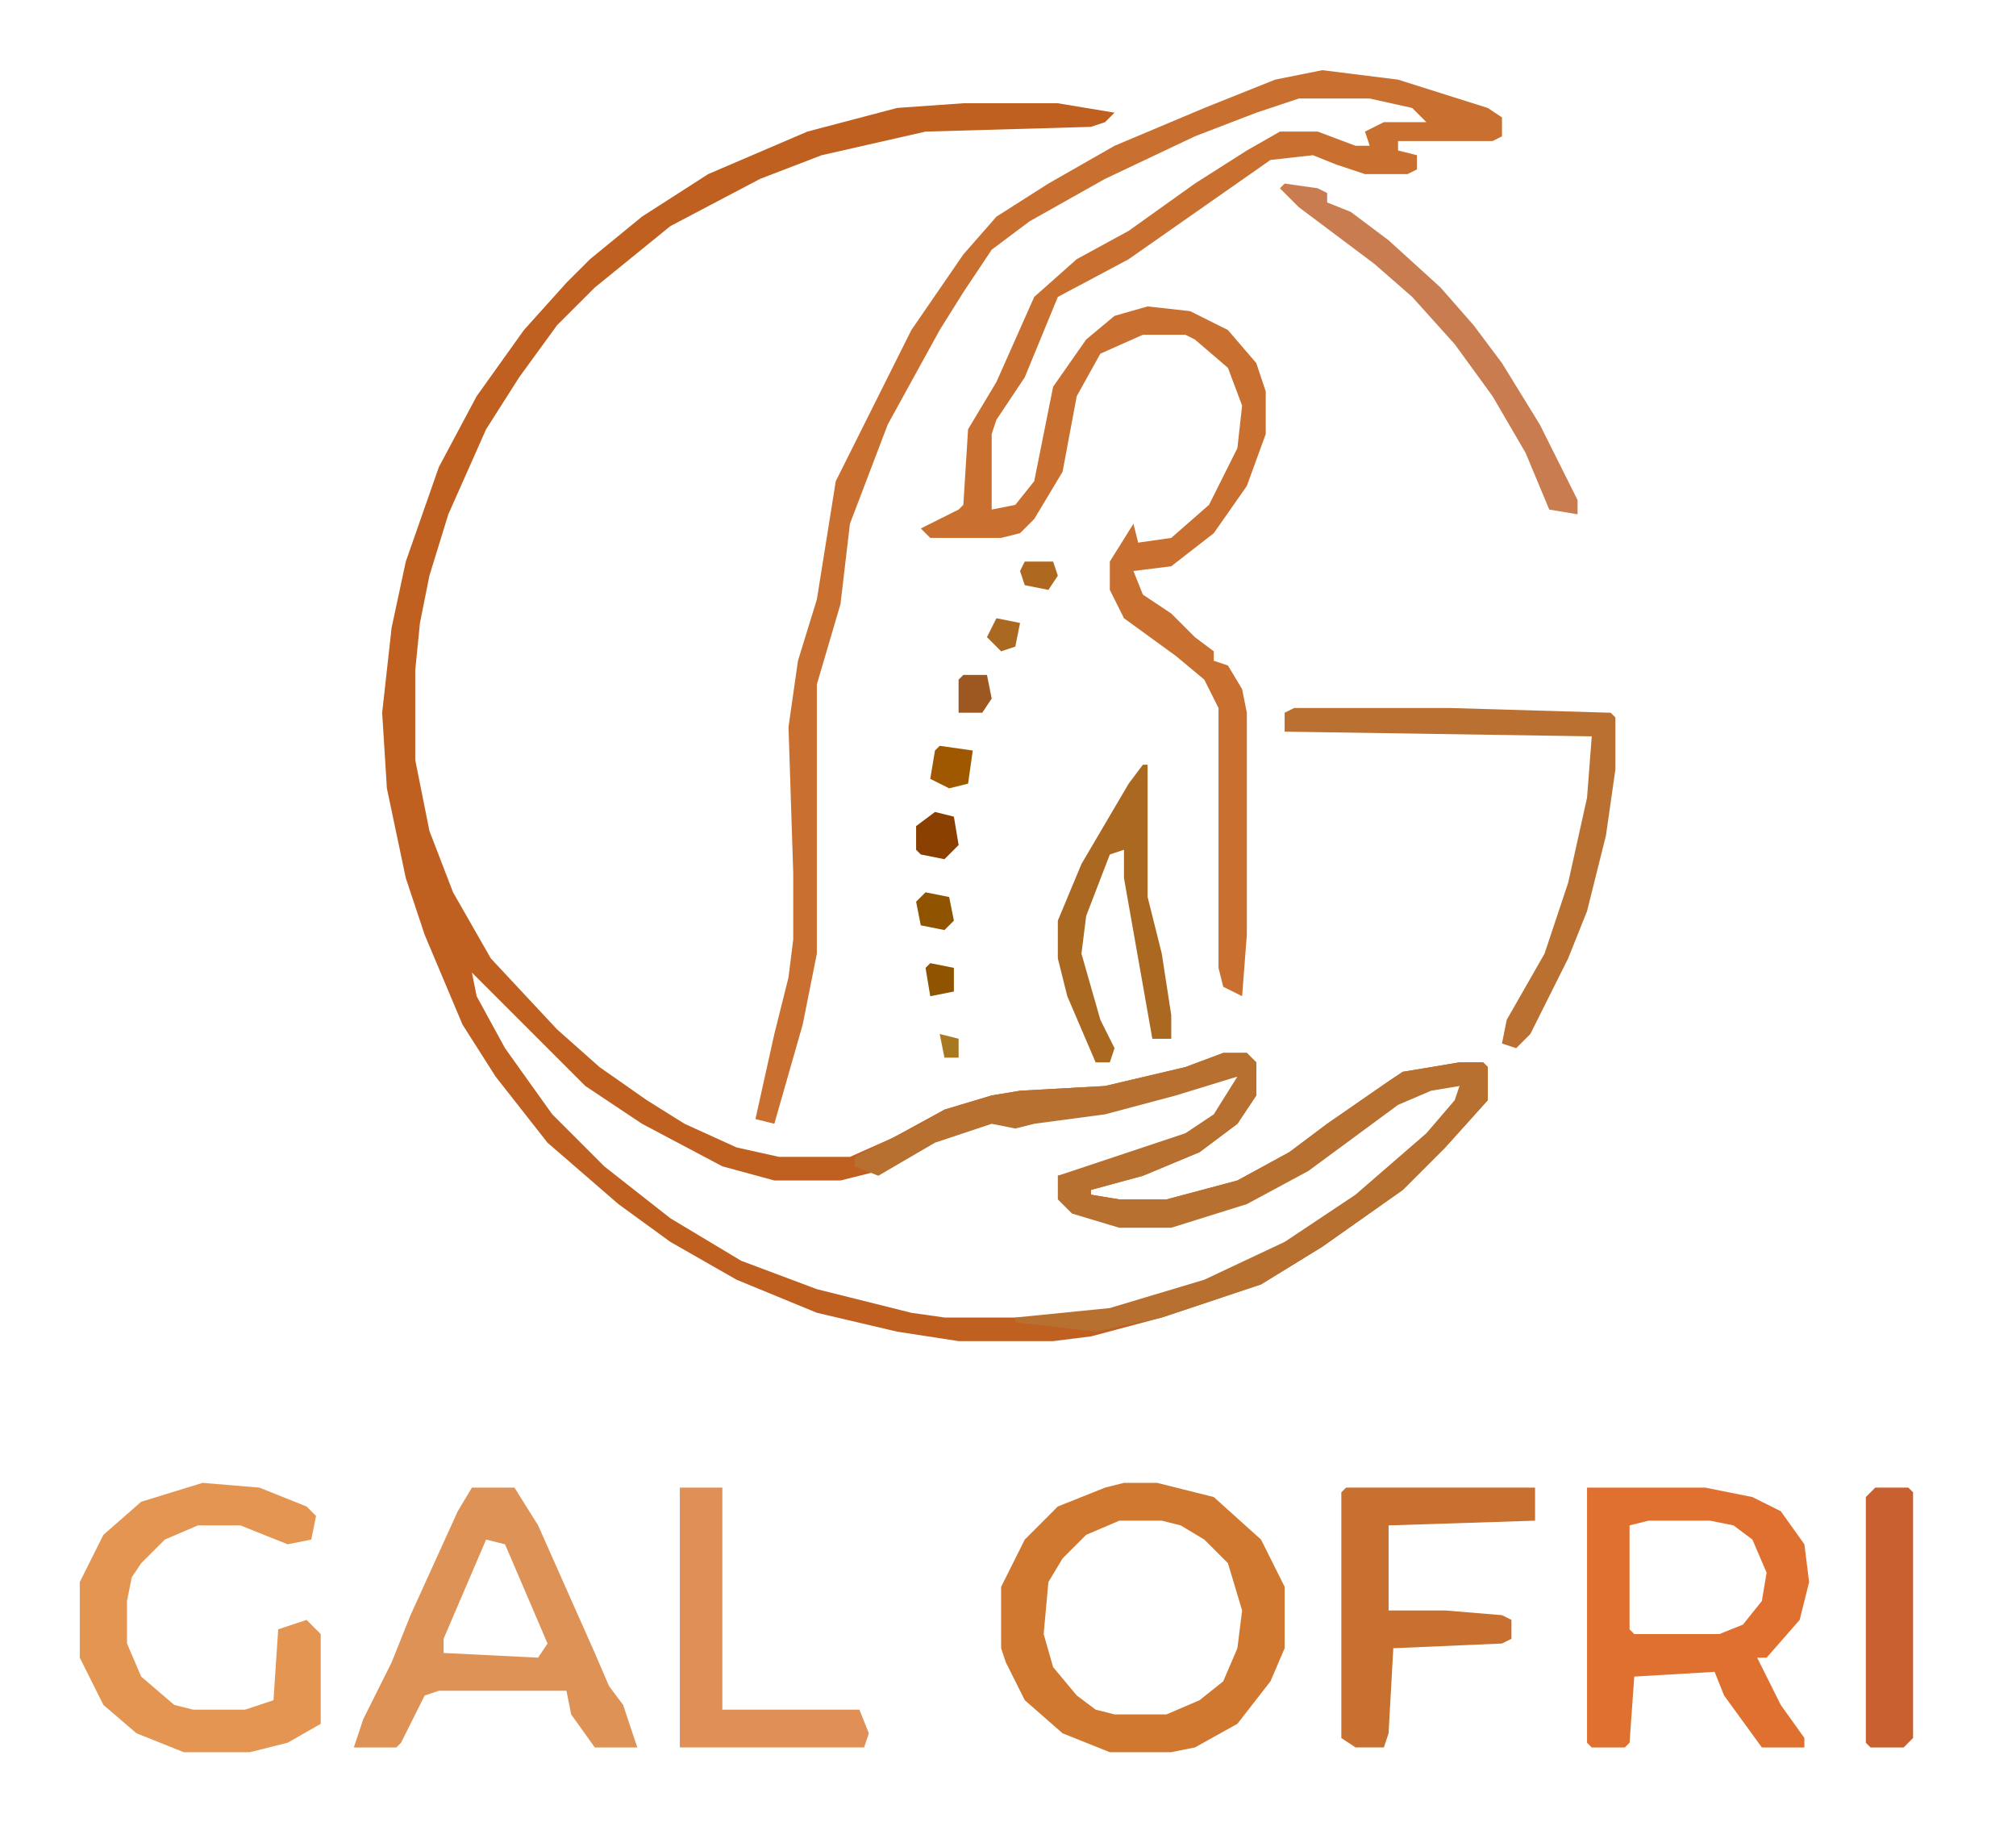
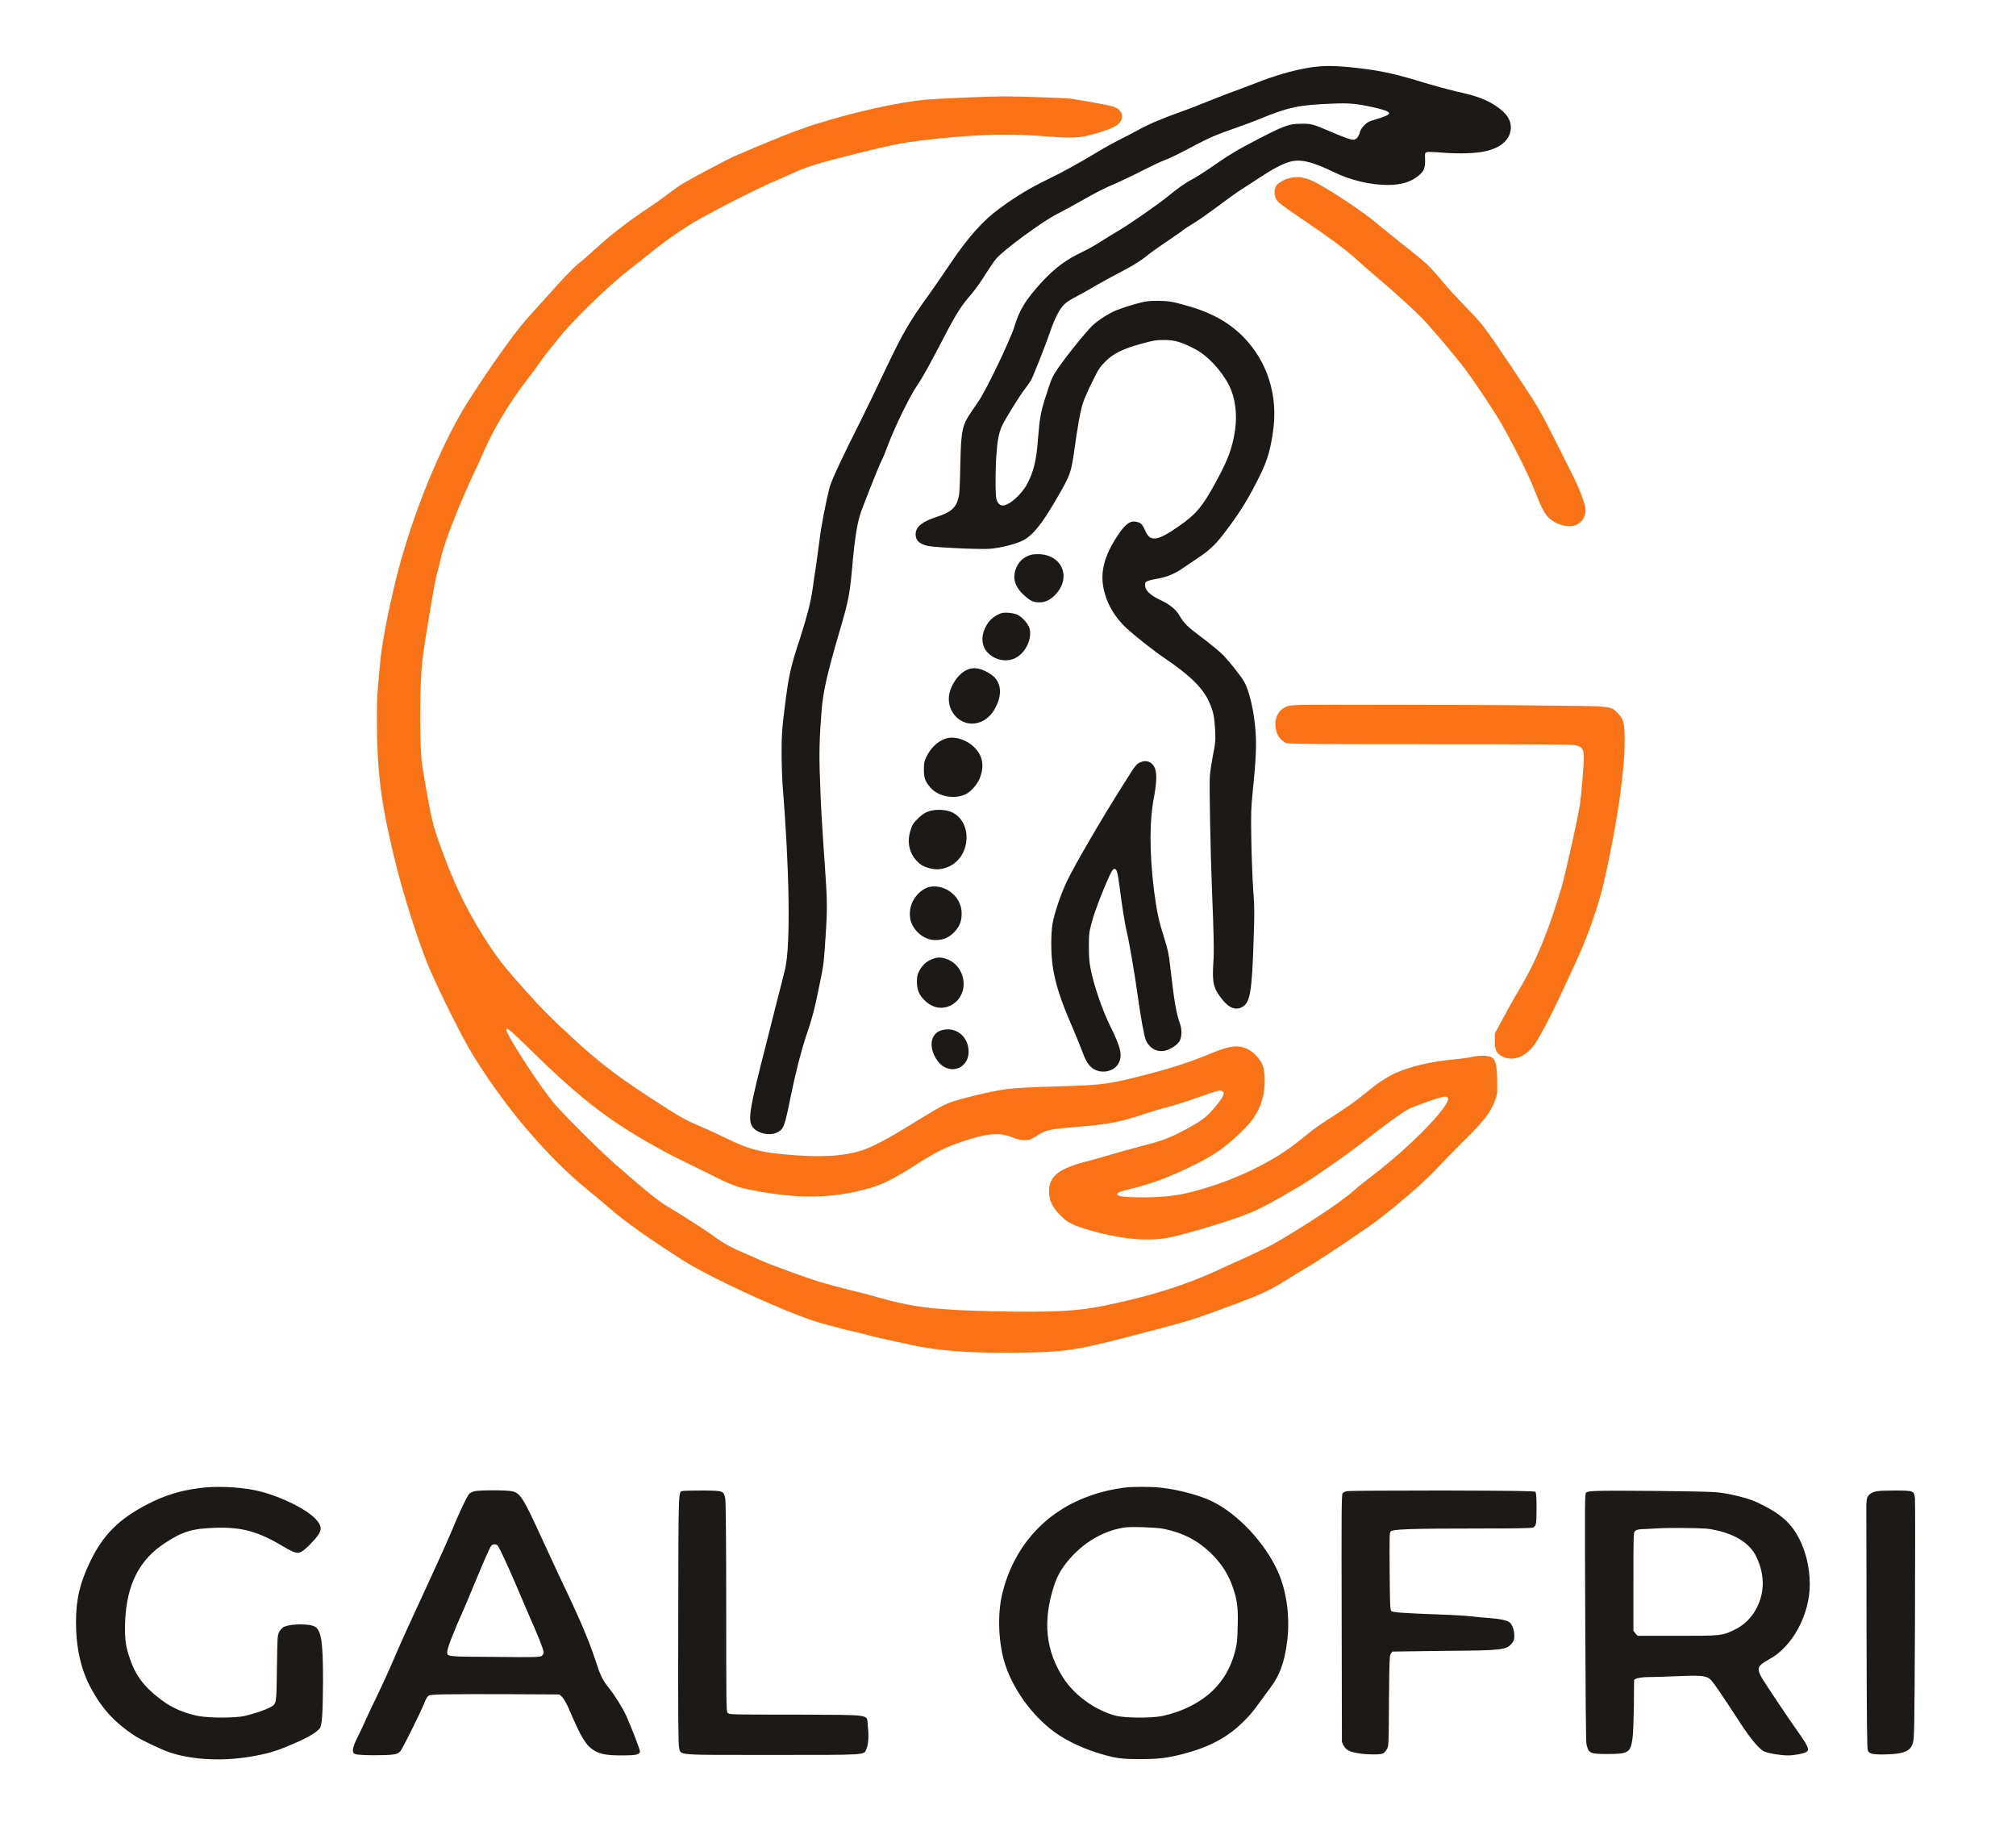
<svg xmlns="http://www.w3.org/2000/svg" viewBox="614 143 870 786">
-   <path fill="#c06020" d="M1029.73 187.55h40.78l24.47 4.07-4.08 4.08-6.12 2.04-71.37 2.04-44.86 10.2-26.5 10.18-38.75 20.4-32.62 26.5-16.31 16.3-16.32 22.43-14.27 22.42-16.31 36.7-8.16 26.5-4.08 20.38-2.03 20.39v38.73l6.11 30.58 10.2 26.5 16.31 28.54 28.55 30.58 18.35 16.3 20.39 14.27 16.31 10.2 22.43 10.19 18.35 4.08h30.59l18.35-8.16 22.43-12.23 20.4-6.12 12.23-2.03 36.7-2.04 34.66-8.16 16.32-6.1h10.19l4.08 4.07v14.26l-8.16 12.24-16.31 12.23-24.47 10.2-22.43 6.1v2.05l12.24 2.04h20.39l30.58-8.16 22.43-12.23 16.31-12.23 26.51-18.35 6.12-4.08 24.47-4.08h10.2l2.03 2.04v14.27l-18.35 20.39-18.35 18.35-34.66 24.46-26.51 16.3-42.82 14.28-30.59 8.15-16.31 2.04h-40.78l-26.51-4.08-34.66-8.15-34.67-14.27-28.55-16.31-22.42-16.3-30.6-26.5-22.42-28.55-14.27-22.42-16.32-38.73-8.15-24.47-8.16-38.73-2.04-32.62 4.08-36.7 6.12-28.53 14.27-40.77 16.31-30.58 20.4-28.54 18.34-20.4 10.2-10.19 22.42-18.35 28.55-18.34 42.82-18.35 38.74-10.2Zm-212.07 375.1 2.04 10.19 12.24 22.42 20.39 28.54 22.43 22.43 28.54 22.42L933.9 687l32.62 12.23 40.78 10.2 14.27 2.03h59.13l34.67-8.16 26.5-10.19 32.63-16.3 24.47-16.31 30.58-26.5 14.28-16.32 2.04-6.11-10.2-2.04-18.35 8.15-38.74 28.55-26.51 14.27-32.62 10.19h-22.43l-20.4-6.12-4.07-4.07-2.04-10.2 24.47-6.11 30.58-10.2 12.24-8.15 8.15-10.2 2.04-8.15-14.27 2.04-14.27 4.08-28.55 8.15-30.59 4.08-8.15 2.04-10.2-2.04-24.47 8.15-24.47 14.27-16.3 4.08h-28.56l-22.43-6.11-34.66-18.35-24.47-16.31-40.78-40.77Zm0 0" />
-   <path fill="#c97030" d="m1184.7 173.28 32.62 4.08 38.74 12.23 6.12 4.07v8.16l-4.08 2.04h-40.78v4.07l8.16 2.04v6.12l-4.08 2.03h-18.35l-12.24-4.07-10.2-4.08-18.34 2.04-61.18 42.81-30.58 16.3-14.28 34.67-12.23 18.34-2.04 6.12v32.61l10.2-2.04 8.15-10.19 8.16-40.77 14.27-20.38 12.24-10.2 14.27-4.07 18.35 2.04 16.31 8.15 12.24 14.27 4.08 12.23v18.35l-8.16 22.42-14.27 20.39-18.35 14.27-16.32 2.04 4.08 10.19 12.24 8.15 10.2 10.2 8.15 6.11v4.08l6.11 2.04 6.12 10.19 2.04 10.2v95.8l-2.04 26.5-8.15-4.07-2.04-8.15V448.48l-6.12-12.23-12.24-10.2-22.43-16.3-6.11-12.23v-12.23l10.2-16.31 2.03 8.15 14.28-2.04 16.3-14.27 12.24-24.46 2.04-18.34-6.12-16.31-14.27-12.23-4.08-2.04h-18.35l-18.35 8.15-10.2 18.35-6.11 32.61-12.24 20.4-6.11 6.1-8.16 2.04h-30.59l-4.08-4.07 16.32-8.16 2.04-2.04 2.04-32.61 12.23-20.39 16.31-36.7 18.35-16.3 22.43-12.23 28.55-20.39 22.43-14.27 14.27-8.15h16.32l16.3 6.11h6.13l-2.04-6.11 8.15-4.08h18.35l-6.11-6.11-18.35-4.08h-30.59l-18.35 6.12-26.5 10.19-38.75 18.34-32.63 18.35-16.3 12.23-12.24 18.35-10.2 16.3-22.43 40.78-16.31 42.81-4.08 34.66-10.2 34.65v116.2l-6.11 30.58-12.24 42.8-8.15-2.03 8.15-36.7 6.12-24.46 2.04-16.3v-28.55l-2.04-63.2 4.08-28.53 8.16-26.5 8.15-50.97 32.63-65.23 22.43-32.62 14.27-16.3 22.43-14.28 28.55-16.3 38.74-16.31 30.58-12.23Zm0 0" />
-   <path fill="#b87030" d="M1141.88 597.3h10.19l4.08 4.08v14.26l-8.16 12.24-16.31 12.23-24.47 10.2-22.43 6.1v2.05l12.24 2.04h20.39l30.58-8.16 22.43-12.23 16.31-12.23 26.51-18.35 6.12-4.08 24.47-4.08h10.2l2.03 2.04v14.27l-18.35 20.39-18.35 18.35-34.66 24.46-26.51 16.3-42.82 14.28-28.55 6.11-34.66-4.07v-2.04l40.78-4.08 40.78-12.23 34.66-16.31 30.59-20.38 30.58-26.5 12.24-14.28 2.04-6.11-12.24 2.04-14.27 6.11-38.74 28.54-26.51 14.27-32.62 10.2h-22.43l-20.4-6.12-6.11-6.11v-10.2l18.35-6.11 36.7-12.24 12.24-8.15 10.2-16.3-26.52 8.14-30.58 8.16-30.59 4.08-8.15 2.04-10.2-2.04-24.47 8.15-24.47 14.27-10.2-4.07v-4.08l28.55-14.27 10.2-6.12 20.4-6.12 12.23-2.03 36.7-2.04 34.66-8.16Zm0 0" />
-   <path fill="#d07830" d="M1099.05 782.8h14.28l24.47 6.13 20.39 18.34 10.2 20.39v26.5l-6.12 14.27-14.28 18.34-18.35 10.2-10.2 2.04h-26.5l-20.4-8.16-16.3-14.27-8.16-16.3-2.04-6.12v-26.5l10.2-20.39L1070.5 793l20.39-8.15Zm-2.03 16.32-14.28 6.11-10.2 10.2-6.11 10.19-2.04 22.42 4.08 14.27 10.2 12.23 8.15 6.12 8.16 2.04h22.43l14.27-6.12 10.2-8.15 6.11-14.27 2.04-16.3-6.12-20.4-10.2-10.19-10.19-6.11-8.15-2.04Zm0 0" />
-   <path fill="#e07030" d="M1298.88 784.85h50.98l20.39 4.08 12.23 6.1 10.2 14.28 2.04 16.3-4.08 16.32-14.27 16.3h-4.08l10.2 20.4 10.19 14.26v4.08h-18.35l-16.31-22.43-4.08-10.19-34.67 2.04-2.04 28.54-2.03 2.04h-14.28l-2.04-2.04Zm26.51 14.27-8.16 2.04V846l2.04 2.04h36.7l10.2-4.08 8.16-10.19 2.04-12.23-6.12-14.27-8.16-6.11-10.2-2.04Zm0 0" />
-   <path fill="#de9256" d="M817.66 784.85h18.36l10.2 16.3 16.3 36.7 8.16 18.35 6.12 14.26 6.11 8.16 6.12 18.35h-18.35l-10.2-14.27-2.03-10.2h-55.06l-6.12 2.04-10.2 20.39-2.03 2.04h-18.35l4.08-12.23L783 860.27l8.16-20.38 20.39-44.85Zm6.12 22.42-18.35 42.81v6.12l40.78 2.03 4.08-6.1-18.35-42.82Zm0 0" />
-   <path fill="#e59552" d="m701.44 782.8 24.47 2.05L746.3 793l4.08 4.08-2.04 10.19-10.2 2.04-20.39-8.15H699.4l-14.27 6.11-10.2 10.2-4.08 6.1-2.04 10.2v18.35l6.12 14.27 14.27 12.23 8.16 2.04h22.43l12.23-4.08 2.04-30.58 12.24-4.07 6.11 6.11v38.73l-14.27 8.16-16.31 4.08h-28.55l-20.39-8.16-14.27-12.23-10.2-20.39v-32.61l10.2-20.39 16.31-14.27Zm0 0" />
-   <path fill="#c87030" d="M1194.9 784.85h81.55v14.27l-63.2 2.04v36.7h24.46l24.47 2.03 4.08 2.04v8.15l-4.08 2.04-46.9 2.04-2.04 36.7-2.04 6.1h-12.23l-6.12-4.07v-106Zm0 0" />
-   <path fill="#e09057" d="M907.38 784.85h18.35v95.81h59.14l4.08 10.2-2.04 6.1h-79.53Zm0 0" />
-   <path fill="#ba7030" d="M1172.46 448.48h67.29l69.33 2.04 2.04 2.04v22.42l-4.08 28.54-8.16 32.62-8.15 20.39-16.32 32.61-6.11 6.12-6.12-2.04 2.04-10.2 16.31-28.53 10.2-30.58 8.15-36.7 2.04-26.5-132.54-2.03v-8.16Zm0 0" />
-   <path fill="#c86030" d="M1423.27 784.85h14.27l2.04 2.04v106l-4.08 4.08h-14.27l-2.04-2.04v-106Zm0 0" />
-   <path fill="#c97c4f" d="m1168.38 222.2 14.28 2.04 4.07 2.04v4.08l10.2 4.07 16.31 12.24 22.43 20.38 14.28 16.3 12.23 16.32 16.31 26.5 16.31 32.62v6.11l-12.23-2.04-10.2-24.46-14.27-24.46-16.31-22.42-18.35-20.4-16.32-14.26-32.62-24.47-8.16-8.15Zm0 0" />
-   <path fill="#aa6820" d="M1107.21 472.95h2.04v57.08l6.12 24.46 4.08 26.5v10.2h-8.16l-12.24-69.32v-12.23l-6.11 2.04-10.2 26.5-2.04 16.3 8.16 28.55 6.12 12.23-2.04 6.12h-6.12l-12.23-28.54-4.08-16.31v-16.31l10.2-24.46 20.38-34.66Zm0 0" />
-   <path fill="#8a4000" d="m1017.5 493.33 8.15 2.04 2.04 12.23-6.12 6.12-10.2-2.04-2.03-2.04v-10.2Zm0 0" />
-   <path fill="#a05800" d="m1019.53 464.8 14.27 2.03-2.03 14.27-8.16 2.04-8.16-4.08 2.04-12.23Zm0 0" />
-   <path fill="#905400" d="m1013.41 527.99 10.2 2.04 2.04 10.19-4.08 4.08-10.2-2.04-2.03-10.2Zm0 0" />
-   <path fill="#9c5820" d="M1029.73 434.21h10.2l2.03 10.2-4.08 6.11h-10.2v-14.27Zm0 0" />
-   <path fill="#905400" d="m1015.45 558.57 10.2 2.04v10.19l-10.2 2.04-2.04-12.23Zm0 0" />
-   <path fill="#ae6820" d="M1056.23 385.29h12.24l2.04 6.11-4.08 6.12-10.2-2.04-2.03-6.11Zm0 0" />
-   <path fill="#ab6820" d="m1044 409.75 10.2 2.04-2.04 10.2-6.12 2.03-6.12-6.11Zm0 0" />
-   <path fill="#a87820" d="m1019.53 589.14 8.16 2.04v8.16h-6.12Zm0 0" />
+   <path fill="#f97316" fill-rule="evenodd" d="M1030.1 185.1c-6.9 .3-14.5 .7-16.8 .9c-12.6 1.3-30.1 5.2-47.5 10.6c-8.1 2.6-18.4 6.7-34.9 13.8c-3.2 1.4-17.8 9.2-22.4 11.9c-1.2 .7-4.3 2.9-6.9 4.9c-2.6 2-6.5 4.7-8.5 6c-7.5 4.9-15.9 11.4-22.5 17.5c-2.1 1.9-5.1 4.6-6.8 5.9c-2.7 2.2-7.3 7-15.6 16.4c-2 2.1-5.2 5.7-7.2 8c-5.4 6.1-15.5 20.4-24.8 34.9c-10.1 15.8-21.2 41.7-28.3 65.9c-2.7 9-5.9 22.8-7.7 32.6c-1.6 9.1-1.9 11.1-2.9 22.7c-.7 8.1-.7 11-.6 21.9c.4 20.3 2.2 33.1 8.4 57.9c3.3 13.1 9.2 31.5 13.4 42c3.6 8.8 12.4 26.6 17.6 35.9c6 10.5 16.5 25.3 24.8 34.9c10.2 11.9 17.8 19.4 27.8 27.6c2.3 1.8 6.1 5.1 8.6 7.2c7 6 17.2 13.2 31.3 22.2c11.5 7.3 40.6 20.8 56.2 26.1c3.4 1.1 9.8 2.8 14.1 3.9c4.4 1 9.1 2.1 10.5 2.6c3.6 .9 18.7 4.3 23.1 5c11 1.9 24.2 2.6 42.6 2.3c20.2-.3 24-1 57.2-9.8c15.9-4.2 17.1-4.6 35.2-11.3c10.8-4.1 15-6 21.9-10.4c2.7-1.7 7-4.3 9.5-5.8c5.5-3.2 23.8-15.5 29.4-19.7c10.8-8.3 20.8-17 26.8-23.5c2.6-2.9 8-8.3 11.8-12.1c7.6-7.5 10.3-11.1 12.2-16c1-2.6 1.1-3.2 1-7.9c0-6.2-.5-9.2-1.8-10.5c-1.2-1.2-4.9-1.4-9-.6c-1.7 .4-5.6 .9-8.8 1.2c-8.9 .8-18.5 3.1-24.3 5.8c-4.1 1.9-8.2 4.7-13.4 9c-4.1 3.4-7.3 5.6-15.7 11c-2.5 1.6-5.8 3.9-7.3 5.1c-1.6 1.3-4.2 3.4-5.9 4.7c-8.9 7.1-21.6 13.7-34.7 18.2c-13.6 4.5-19.8 5.6-32.2 5.6c-7.6 0-10.9-.4-10.9-1.3c0-.8 1-1.1 6.1-2.4c8.9-2.2 16.8-5.2 25.6-9.5c9-4.4 13.2-7.1 18.6-12c7.6-6.7 10.6-10.9 12.4-17.4c1.3-4.3 1.3-11.4 0-14.6c-1.1-2.6-3.9-5.6-6.5-6.8c-4-1.9-7.7-1.4-15.5 1.8c-7.4 3.2-16.5 6.2-26.4 8.8c-16.9 4.4-20 4.9-35.8 5.4c-18.6 .6-20.4 .7-26 1.3c-6.1 .7-21.2 4.3-25.7 6.2c-2.8 1.2-5.2 2.6-18.1 10.5c-7.6 4.7-14.7 8.4-18.7 9.7c-8.2 2.7-18.8 3.2-34.3 1.7c-10.1-.9-15.8-2.6-24.4-6.9c-2.4-1.2-6.8-3.2-9.8-4.5c-7.5-3.2-9.1-4.1-15.9-8.4c-20.5-13.1-28.3-18.9-41.6-31.3c-9.6-8.9-11.7-11-18.7-18.8c-10-11.1-12.9-14.8-18.9-24.3c-7.9-12.6-13.1-23.6-19.2-40.8c-2.4-6.8-3.4-11.1-5.3-22.1c-.6-3.7-1.4-8.1-1.7-9.9c-1.3-7.1-1.3-35.6 0-46.3c1-8.4 5.1-32.5 6-36.2c.6-2 1.5-5.7 2.1-8.3c1.4-6.1 6.6-19.6 12.6-32.8c2.6-5.5 5.3-11.4 6-13.1c4.1-9.4 11.3-21.3 18.1-30c1.8-2.3 4.1-5.4 5.2-7c1-1.5 2.8-4 4-5.4c1.2-1.4 3.1-3.9 4.4-5.5c6-7.8 21.7-23 31.4-30.5c2.8-2.2 6.9-5.4 9.1-7.2c5.8-4.8 15.2-11.2 21-14.4c8.8-4.9 23.9-12.5 29.7-15.1c3.1-1.3 7.4-3.2 9.6-4.2c5.7-2.8 12.2-4.8 27.2-8.5c17.5-4.4 22.8-5.4 37.1-6.8c19.3-1.9 30.8-2.1 48-.7c10.7 .8 14 .4 23.1-2.7c4.3-1.5 6-2.6 6.9-4.4c1.2-2.3-.2-4.9-3.3-5.9c-1.8-.6-14.5-2.9-18.2-3.4c-3.3-.4-24.7-1.1-30.4-1c-1.8 0-8.9 .2-15.8 .5M1170.7 219.8c-2.4 .5-5.2 2.2-6 3.4c-.9 1.6-.9 4.2 .1 5.8c.7 1.3 2.3 2.5 10.5 8.1c11.2 7.5 20.1 14.1 23.6 17.4c2 1.8 6.2 5.5 9.4 8.2c6.9 5.8 15.6 13.7 19.3 17.5c4.1 4.2 14.4 16.4 18.8 22.2c4.5 6.1 12.9 18.7 15.7 23.7c5.5 9.7 11.3 21.3 13.8 27.6c3.3 8.3 4.2 10.1 6 12.2c2.6 3 7.9 4.8 11.3 3.9c3-.8 5-3.4 5-6.6c.1-2.5-2.6-9.5-6.3-16.7c-1.9-3.8-5.7-11.3-8.4-16.7c-5.6-11-5.6-11-17.5-28.9c-11.5-17.1-12.1-17.9-19.6-25.6c-3.5-3.7-7.6-8-9-9.8c-5.1-6.1-7.5-8.6-10-10.6c-1.3-1.1-5.4-4.4-9-7.2c-3.6-2.9-8.2-6.6-10.2-8.3c-6.1-5.1-18.7-13.5-26.1-17.5c-4.2-2.3-7.9-3-11.4-2.1M1169.6 447.7c-4.3 1.5-6.2 6-4.7 11.1c.6 2.1 2.3 4 4.2 4.8c.9 .4 12.5 .5 61.8 .5c43.5 0 61.4 .1 62.8 .4c3 .6 3.8 1.7 3.8 5.1c0 3.6-1 15.6-1.7 20.7c-.7 4.7-5.9 28.5-7.9 35.5c-.7 2.5-2.5 8.1-3.9 12.3c-4.8 13.8-8.6 22.1-14.7 32.4c-1.9 3.1-4.9 8.6-6.8 12.1l-3.4 6.3l0 3.2c0 4 .7 5.4 3.2 6.7c4.8 2.4 10.5 .1 14.3-5.7c2.3-3.5 7-12.4 11-21.1c2.2-4.7 5.1-10.9 6.4-13.8c4.6-9.9 8.1-19.6 11-30c2.8-10.4 7.2-33.4 8.6-45.6c1.3-11.2 1.5-14.1 1.5-20.2c0-7.4-.4-9.1-3-11.7c-3.1-3.2-1.9-3-33.2-3.3c-15-.2-45.3-.3-67.3-.3c-38.2-.1-40 0-42 .6M832.5 587.3c0 2.2 14.9 25.2 21 32.2c4.4 5.1 19.6 20.2 26 25.8c14.1 12.3 18.9 16.2 23.5 18.8c4.4 2.6 16 10 19.5 12.6c3.8 2.8 7.5 4.8 12.5 6.9c2 .8 5.3 2.3 7.3 3.2c5.7 2.5 21.8 8.3 27.2 9.8c2.7 .8 8.1 2.2 12.1 3.2c3.9 .9 9.2 2.3 11.8 3.1c15.6 4.3 24.1 5.3 50.5 5.9c24.6 .5 35.5-.1 46.9-2.5c19.4-4 33.8-8.5 48-14.9c2.4-1.2 8-3.7 12.5-5.7c4.4-2 9.7-4.6 11.8-5.7c13.2-7.5 29.6-18.3 35.5-23.6c1.3-1.2 4.4-3.7 6.8-5.5c12.2-9.2 25.7-21.9 31.3-29.5c3.2-4.4 3-5.9-.7-5c-2.4 .6-12 4-14.1 5.1c-2.5 1.3-10.1 6.7-19.1 13.8c-4.1 3.2-10.3 7.7-13.8 10.1c-3.4 2.4-7.7 5.3-9.5 6.5c-1.9 1.3-7.6 4.7-12.7 7.6c-8 4.5-10.4 5.7-16.4 8c-7.8 2.9-24 7.8-31.1 9.3c-9 1.9-20.2 1.1-33.2-2.5c-8.8-2.4-11.2-3.6-14.4-6.8c-3.5-3.5-5-6.6-5-10.5c0-6.7 4.4-10 17.7-13.3c2.1-.5 6-1.6 8.8-2.5c2.7-.8 8.8-2.5 13.4-3.7c9.4-2.4 12.6-3.7 19.7-7.5c6.3-3.5 8-4.7 11.5-8.7c3.6-4.2 4.8-6.3 4.1-7.2c-.3-.3-1-.6-1.6-.6c-.6 0-4.8 1.4-9.4 3c-4.6 1.7-10.4 3.5-12.8 4.1c-2.5 .6-6.8 1.9-9.5 2.8c-10.6 3.6-16 4.7-29.8 5.8c-12.9 1.1-13.2 1.2-17.9 4.2c-2.2 1.3-2.7 1.5-4.8 1.5c-1.8 0-3.1-.3-5.3-1.2c-5.4-2.2-10.8-1.8-21.4 1.8c-6.8 2.2-11.4 4.5-18.8 9.2c-10.8 6.9-15.1 9.1-21.5 11c-15.4 4.4-30.5 4.7-50.1 .9c-6.1-1.1-9.8-2.5-16.9-6.1c-3.6-1.8-8.7-4.3-11.4-5.6c-6.3-3-12.5-6.3-20.3-10.9c-16-9.4-28.6-19.5-46.8-37.4c-9.6-9.4-11.1-10.6-11.1-9.3" />
+   <path fill="#1c1917" fill-rule="evenodd" d="M1178.3 172.3c-6.9 1.2-14.7 3.5-22.5 6.6c-3.7 1.4-9.4 3.6-12.8 4.8c-3.4 1.3-8.2 3.2-10.7 4.2c-2.5 1.1-6.9 2.7-9.7 3.7c-6.8 2.4-13.4 5.2-17.8 7.7c-2 1.1-5.6 3-7.9 4.1c-2.4 1.2-6.4 3.4-8.8 4.9c-8.3 5-15.9 9.2-22.4 12.3c-7 3.4-13.5 7.3-20 12.1c-7.5 5.4-13.8 12.5-21.7 24.2c-3.1 4.6-7.1 10.4-8.9 12.9c-9.1 12.6-11.5 16.9-19.7 34.1c-2.6 5.6-7.1 14.8-9.9 20.5c-7.9 15.6-12.6 25.7-13.5 28.9c-1.4 5.4-3.8 17.5-4.3 22.5c-.4 2.7-1 7.7-1.5 11c-.5 3.3-1.2 7.9-1.5 10.2c-.8 5.8-2.5 12.2-5.4 21.3c-4.2 12.6-5 16.3-6.8 31.1c-1 8-1.2 10.7-1.2 18c0 4.8 .2 11 .4 13.9c3 36.8 3.5 68.9 1.2 79.4c-.4 1.7-1.7 7.1-3 11.9c-1.2 4.9-3.7 14.5-5.4 21.4c-6.9 26.8-7.8 32-5.9 35c1.8 2.9 7.5 4.3 10.8 2.6c2.8-1.4 3.2-2.5 5.7-14.9c2.3-11.3 4.6-20.1 6.9-27.1c2.5-7.1 3.8-12.3 5.8-22.4c1.7-8.2 1.7-8.6 2.5-20.4c.7-10.2 .7-15.3 0-25.3c-1.7-24.6-2.1-31.1-2.4-41.6c-.5-11.5-.3-18.5 .7-30.8c.7-8.1 2.4-15.5 7.5-33c4.3-14.7 4.6-16.1 6-32.1c.8-8.2 1.7-14.2 2.9-18.4c.7-2.6 8.1-21.2 9.5-24c.6-1.1 1.9-4.4 3-7.3c2.8-7.4 9.1-20.3 12.3-25c2.7-4 5.1-8.4 12.3-22.2c4.7-9 6.9-12.4 11.1-17.2c1.7-2 4.5-5.9 6.1-8.6c1.7-2.7 3.8-5.8 4.8-6.9c3.5-3.9 19.7-15.8 25.8-18.9c2.1-1.1 6.4-3.4 9.4-5.1c8.9-5 10.8-6 16.3-8.3c2.8-1.3 8-3.7 11.4-5.5c3.4-1.7 7.5-3.7 9.1-4.3c3.6-1.4 5.4-2.3 14.5-7.1c5.8-3 8.9-4.3 14.7-6.3c4-1.4 9.5-3.4 12.1-4.5c13-5.3 16.9-6.1 31.9-6.7c6.6-.3 10.1 0 16.9 1.5c9.3 2.1 9.5 2.9 1.5 5.3c-2.8 .8-3.6 1.2-4.9 2.5c-1 1-1.8 2.2-2 3.2c-.5 1.9-1.6 3.1-2.8 3.1c-1.2 0-3.9-1-9.8-3.5c-7.6-3.3-8.5-3.5-12.8-3.4c-5 0-7.3 .8-18.8 6.8c-8.6 4.4-12.5 6.8-21.7 13.2c-1.9 1.3-5.1 3.3-7.2 4.4c-2.4 1.3-5.7 3.6-9.4 6.7c-5.2 4.2-17.5 12.7-22.7 15.7c-1.1 .6-4 2.4-6.5 4c-2.6 1.7-6.1 3.6-7.8 4.4c-7.2 3.4-12.1 7-17.9 13.3c-6.8 7.5-9.5 11.8-11.7 19.2c-1.7 5.5-12.1 27.3-15.4 32c-4.7 6.9-5.4 7.9-6.1 9.9c-1.2 3.2-1.6 7.3-1.8 18.5c-.1 5.7-.3 11.4-.6 12.5c-1 4.9-3.1 6.9-9.5 9c-5.9 1.9-8.7 4-9.1 6.7c-.4 3.1 1.2 4.9 5 5.8c2.8 .7 22.1 1.6 26.8 1.3c4.5-.3 11.7-2.1 14.6-3.7c4.2-2.2 8.1-7.1 14.3-17.8c6.1-10.5 6.3-11.2 7.7-20.9c1.4-10.2 2.6-17 3.7-20.4c.5-1.6 2.3-5.8 4-9.1c2.7-5.6 3.3-6.5 5.7-8.9c3.5-3.5 7.6-5.5 15.6-7.7c5.1-1.4 6.3-1.6 9.8-1.6c4.5 0 7.4 .8 13.3 3.9c5.3 2.7 11.5 9.3 14.7 15.7c2.6 5 3.6 12.3 2.6 19.2c-1.2 7.8-2.9 12.6-8.2 22.3c-5.8 10.7-8.5 14-16.3 19.4c-4.9 3.4-7.6 4.8-9.7 5.1c-2.3 .2-3.4-.6-4.6-3.4c-1.2-2.6-1.7-3.2-3.5-3.7c-2.9-.8-5.1 .8-8.8 6.5c-6.7 10.4-7.8 18.4-3.9 27.9c1.8 4.2 4.4 7.9 8.1 11.4c3.8 3.5 11.9 9.9 16.8 13.2c10.5 7.1 16.2 12.6 18.9 18.7c1.8 3.9 2.3 6.5 2.6 12.2c.2 4.8 .1 5.6-1 11c-.6 3.2-1.2 7.2-1.3 8.8c-.3 3.3 .3 33.6 .9 48.4c.8 19.5 1 27.6 .6 32.3c-.5 8.6 0 10.8 3.9 15.7c3 3.8 6.1 4.8 8.9 3c3.1-2.1 3.9-6.6 4.6-28.9c.4-11.6 .4-14.1-.2-21.7c-.3-4.8-.7-14.5-.8-21.6c-.2-11.2-.1-13.9 .6-20.4c1.4-13.7 1.7-20.5 1.2-26.5c-.6-8.3-2.7-17.2-4.8-20.9c-1.6-2.8-6.4-8.8-9.2-11.7c-1.5-1.5-5.6-4.9-9.1-7.5c-6.2-4.6-7.7-6.1-9.9-9.8c-1.4-2.4-4.3-4.7-8-6.4c-4.9-2.3-7-4.5-6.6-7.1c.1-1 1.2-1.4 6.2-2.3c3.6-.7 7.1-2.2 10.4-4.6c1.3-.9 4.2-2.8 6.4-4.3c5-3.3 8-6.3 12.2-12c6.3-8.4 9.6-13.9 14.5-23.8c3.1-6.4 4.4-10.9 5.5-18.9c2.2-15.4-2.5-30.1-13-40.7c-6.6-6.6-14.5-10.8-26.3-13.9c-4.8-1.3-5.8-1.4-10.2-1.5c-4.5 0-5.2 .1-10.1 1.4c-2.8 .8-6.4 2-7.9 2.6c-3.4 1.4-7.8 4.2-10.4 6.6c-3.4 3.3-13.7 16.2-16.3 20.6c-1.4 2.3-2 4-4 10.3c-2 6.1-2.6 9.7-3.2 17.4c-.7 9.8-1.8 14.3-4.6 19.9c-2.5 4.7-7.8 9.5-10.7 9.5c-1.2 0-2.3-1.1-2.7-2.8c-.5-2-.5-12.6 0-19.1c.4-6.1 1.1-9.6 2.4-12.4c1.2-2.7 7.8-13.4 10-16.1c.9-1.2 2.1-2.9 2.5-3.6c.9-1.5 6.3-15.1 8.4-21.3c2-5.7 4.1-9.8 6.1-11.6c.9-.9 3.2-2.3 5.2-3.3c1.9-1 5.7-3.1 8.5-4.8c2.8-1.6 7.9-4.4 11.4-6.2c4.2-2.2 7.3-4.1 9.5-5.8c1.7-1.4 5.2-4 7.8-5.7c2.5-1.7 6-4.1 7.7-5.3c1.6-1.3 4.4-3.1 6.1-4.1c1.7-1 6.2-4.2 10-7c3.8-2.9 8.4-6.2 10.2-7.3c1.9-1.2 5.4-3.5 8-5.2c5.3-3.5 9.6-5.8 12.8-6.7c4.5-1.3 9.6-.1 18.9 4.4c7.3 3.6 15.9 5.6 23.4 5.6c6 0 10.3-1.4 13.5-4.2c2.2-1.9 2.6-3.1 2.6-6.6c-.1-3.1-.1-3.1 .9-3.4c.5-.1 3.7 0 7.1 .3c6.8 .5 13.8 .3 17.8-.6c7.1-1.5 11.2-5.3 11.2-10.4c0-3.8-2.7-7.1-8.4-10.4c-3.6-2-7.5-3.4-15-5c-3.3-.8-10.1-2.6-15.2-4.2c-12-3.6-17.5-4.8-27.9-6c-10.3-1.1-14.6-1.1-21.2 0M1057.3 383c-2.3 1.1-3.6 2.5-4.7 4.9c-1.8 4.1-.8 8.1 3.1 11.7c2.8 2.6 4.1 3.3 6.9 3.3c2.6 0 4.8-1.1 7.1-3.6c6.8-7.5 2.4-17.2-7.8-17.2c-2.1 0-3.2 .2-4.6 .9M1045.7 407.7c-2 .8-3.8 2.1-4.9 3.5c-3.8 5-3.8 10.8 .2 14.1c3.1 2.7 7.7 3.4 11.2 1.6c4.4-2.2 7.3-8.3 6.1-12.7c-.6-2.1-3-4.8-5.1-5.9c-1.8-.9-5.9-1.3-7.5-.6M1030.9 432.2c-3.7 1.9-7 7-7.4 11.4c-.6 6.4 4.5 12 10.6 11.6c4.8-.4 8.5-3.7 10.6-9.4c1.7-4.6 .8-8.9-2.5-11.4c-4.1-3.1-8.2-3.9-11.3-2.2M1021.8 461.8c-3.5 1.3-6.2 4-8.1 7.9c-.9 1.9-1 2.7-1 5.4c0 3.6 .6 5.2 3 7.9c3.4 3.8 10.5 5 15.2 2.6c2.1-1 5.1-4.5 6-7c1.9-5.1 1.2-9.3-2-12.7c-3.5-3.8-9.3-5.6-13.1-4.1M1106.1 471.9c-1.6 .7-2.3 1.5-5.8 7.2c-9.6 14.9-22.7 37.4-25.8 44c-2.8 5.9-5.5 13.9-6.3 18.6c-.7 4.2-.7 12.1 0 17.5c1.1 8.1 3.5 15.4 9.1 28.2c1.4 3.3 3.1 7.6 3.8 9.4c2 5.6 3.9 7.6 7.3 8.4c3.4 .7 7-.8 8.3-3.4c1.8-3.3 1-6.9-3.6-16.1c-3.3-6.7-6.8-16.8-8.3-23.9c-.7-3.5-.9-5.5-.9-10.4c0-5.7 .1-6.2 1.4-11c1.3-4.6 4.4-12.8 7.6-19.8c1-2 1.5-2.7 2-2.7c1 0 1.4 1.3 2.2 7.3c.9 7.3 2.3 16.5 3.2 20c1.1 4.7 3.5 18.8 4.6 26.9c1.5 10.7 2.8 17.6 3.6 19.7c1.6 3.6 4.8 5.3 8.4 4.5c2.4-.6 5.2-2.5 6.2-4.2c.9-1.7 1-4.8 .2-7.1c-1.7-4.9-2.5-9.3-4.3-25c-.6-5.4-1-7.3-2.6-12.3c-2.3-7.3-3.2-11.2-4.4-20.6c-2-16.4-2-30.2 .1-40.7c1.1-6 1.2-10.3 .1-12.4c-1.2-2.4-3.6-3.2-6.1-2.1M1014.4 493.2c-1.4 .5-2.8 1.5-4.4 3.1c-2 2-2.4 2.7-3.1 5.1c-1.5 4.7-.6 9.3 2.4 12.7c1.8 2 3.3 2.9 6.2 3.6c2.9 .8 5.9 .3 8.8-1.2c8.7-4.8 9.2-18.6 .8-22.9c-2.7-1.4-7.7-1.6-10.7-.4M1014.3 525.9c-2.6 1-4.9 3.1-6.4 6c-1.5 3-1.7 6.9-.4 9.7c1.9 4.2 6 7 10.1 7c3.4 0 5.6-.9 8.1-3.3c2.4-2.5 3.3-4.7 3.3-8.3c0-5.9-5-11.1-11.1-11.5c-1.3-.1-2.8 .1-3.6 .4M1016.1 556.9c-2.3 .9-4.1 2.6-5.4 5c-.8 1.6-1 2.4-1 4.7c0 3.3 .9 5.7 3.2 7.9c4.1 4.2 9.6 4.4 13.7 .7c5.7-5.3 3.6-15.5-3.8-18.3c-2.6-1-4.3-1-6.7 0M1021.2 587.3c-4.9 .9-6.6 5.8-3.9 11.3c1.5 3 3.6 4.9 6.1 5.5c4.6 1.1 8.6-2.3 8.6-7.3c0-6.2-4.9-10.6-10.8-9.5M699.8 785.1c-8.3 1.1-15 3.2-22.1 6.9c-12.4 6.4-19.2 13.2-24.8 24.8c-4.4 9.1-6.1 16.3-6.1 26c0 11.2 2.1 20.6 6.5 28.7c4.9 9 10.2 14.7 18.8 20.4c2.9 1.9 11.4 5.9 15.1 7.2c10.2 3.4 24.2 4 37.3 1.4c6.1-1.1 10.2-2.5 17-5.5c5.6-2.4 9.3-4.7 10.5-6.3c1-1.4 1.3-6.3 1.4-20.4c0-17.8-.8-22.7-4.3-23.8c-3.5-1.1-11.1-.7-13 .7c-.5 .4-1.3 1.3-1.7 2.1c-.7 1.4-.7 2.5-.9 15.6c-.2 15.7-.1 15.2-3 16.8c-2 1.1-7.1 2.8-11 3.7c-4.2 .9-15.2 .9-19.9 0c-6.1-1.2-11.4-3.5-15.9-6.9c-7.8-5.8-11.5-10.9-14.1-19.2c-1.5-4.6-1.8-7.9-1.6-14.5c.6-16 6.1-26.9 17.3-34.1c7.4-4.9 11.8-6.2 21.5-6.5c11.7-.4 18.7 1.6 29.7 8.2c5.1 3 6.2 3.2 8.5 1.5c.8-.6 2.4-2 3.5-3.3c4.6-4.7 4.9-6.6 1.9-10c-4.2-4.7-17-10.8-26.8-12.7c-7-1.4-17.2-1.8-23.8-.8M1098.9 784.9c-6.7 1-11.1 2.1-17.2 4.5c-17.8 7.1-30.4 21.8-35.1 40.9c-2.3 9.3-1.8 22.1 1.4 31.5c3.9 11.5 12.9 23.2 22.9 29.8c6.4 4.2 15.1 7.7 23.7 9.6c3.3 .6 5.2 .8 11.1 .8c8.1 0 11.7-.4 18.8-2.2c11.1-2.9 19.2-7.1 25.8-13.7c3.1-3 4.2-4.3 7.8-9.3c1-1.4 2.9-3.9 4.2-5.7c3.9-5.1 6-10.9 7.1-19.4c1.4-10.4 0-21.7-3.8-30.3c-5.4-12.4-17.4-25.3-28.7-30.7c-5.4-2.6-14.5-5-21.7-5.8c-4.2-.5-13-.5-16.3 0M818.8 786.4c-.8 .2-1.8 .7-2.2 1c-.9 .8-4.6 8.6-7.9 16.7c-1.8 4.2-5 11.4-9.5 21.1c-8.8 19-11.8 25.6-14.8 32.6c-1.8 4.3-5.5 12.4-8.1 17.8c-2.7 5.5-5 10.6-5.3 11.3c-.3 .7-1.4 3.1-2.6 5.4c-1.4 2.8-2 4.6-2.1 5.6c0 1.4 .1 1.6 1.3 2c1.5 .5 12.8 .6 16.1 .1c1.5-.2 2.2-.5 3-1.3c1-1.1 8.7-16.6 10.6-21.3c.4-1.2 1.2-2.5 1.7-2.8c1-.6 7.4-.7 38.1-.6l18.3 .1l1.3 1.2c.6 .7 1.9 2.9 2.8 5c5.4 12.7 7.4 15.9 11.1 18.1c2.7 1.5 5.3 2 11.8 2c5.9 0 7.5-.3 7.8-1.6c.1-.6-3.7-10.5-5.9-15.4c-1.5-3.3-4.9-8.8-7.3-11.8c-3-3.8-3.8-5.3-6.2-12.7c-2.9-8.8-7.1-18.5-16.1-37.3c-1.2-2.6-4.1-8.8-6.4-13.8c-8.6-18.8-9.7-20.6-13.5-21.4c-2.3-.5-13.8-.5-16 0M908.7 786.3c-2 .4-1.9-2.5-2 55.6c-.1 42.4 0 54.1 .4 55.4c.9 3.1-1.8 2.9 40.3 2.9c41.6 0 39.4 .1 40.5-2.6c.9-2 1.1-6 .6-9.8c-.6-5.4 3-4.8-30.9-5c-28.9 0-28.9 0-29.6-.8c-.6-.8-.6-3.5-.6-45.6c0-28.8-.2-45.4-.4-46.7c-.7-3.5-.7-3.5-9.7-3.6c-4.2 0-8.1 .1-8.6 .2M1195.3 786.4c-.8 .1-1.7 .6-1.9 .9c-.5 .6-.5 9.7-.4 54l.1 53.3l.7 1.5c1.1 1.9 2.4 2.7 6 3.3c3.5 .7 9.8 .8 11.1 .1c.5-.2 1.2-1.1 1.7-1.9c.7-1.5 .7-2.5 .8-20.9c.2-18.1 .2-19.5 .9-20.3l.6-.8l22.1-.3c25.9-.2 27-.4 29.5-3.3c.8-1 1-1.6 1-3.1c0-2.2-.7-4.5-1.7-5.6c-1-1.1-4-1.8-9.4-2.2c-2.6-.2-6-.5-7.5-.7c-1.4-.2-7.6-.6-13.7-.8c-16.2-.6-20.1-.9-20.8-1.5c-.5-.5-.6-3.1-.7-17.2c-.1-15.5-.1-16.6 .5-17.2c.9-.9 9.3-1.2 38.2-1.2c13.3 0 22.6-.1 23.1-.4c1.4-.5 1.6-1.5 1.6-8.7c0-4.6-.2-6.4-.5-6.7c-.4-.4-8.1-.5-40.2-.6c-21.8 0-40.2 .1-41.1 .3M1302.8 786.3c-2.7 .1-3.8 .3-4.3 .7c-.6 .6-.6 2.6-.4 53.5c.1 30.6 .3 53.6 .5 54.7c.8 4.3 1.5 4.6 9 4.6c9.1 0 10.1-.6 10.9-6.8c.3-1.6 .5-7.8 .6-13.8c0-6 .1-11 .1-11.2c.1-.8 2.8-1.4 6.7-1.4c2.2 0 7.8-.2 12.3-.4c9.2-.4 11.6-.2 13.4 1c1.2 .7 4.5 5.5 13.6 19.5c4.5 6.9 8 10.9 10.1 12c1.8 .8 7.1 1.7 10.3 1.7c2.8 0 7.3-.9 8.1-1.6c1.2-.9 .6-2.4-3.8-8.6c-4.1-5.8-12.9-18.9-15.5-23.1c-.6-1-1.3-2.5-1.4-3.3c-.3-1.8 .5-2.6 4.7-5c9.9-5.4 17.3-19.2 17.3-32.2c0-7.1-1.6-13.8-4.5-19.6c-3.3-6.4-7.4-10.3-15.4-14.4c-4.1-2.1-5.7-2.7-10.7-4c-4.1-1-7.3-1.6-10.6-1.8c-4.9-.4-44.8-.8-51-.5M1424.1 786.4c-2.1 .3-3.6 1.3-4.2 2.6c-.3 .5-.5 2.3-.5 3.9c0 1.7 .1 25.9 .1 53.9c.1 40.5 .2 50.9 .6 51.6c.2 .5 .9 1 1.4 1.2c1.5 .6 9.6 .5 12.5-.2c3.3-.7 4.7-1.8 5.5-4.4c.6-1.8 .7-5.8 .9-52.6c.1-27.8 .1-51.6 0-52.7c-.4-3.5-.4-3.5-8-3.6c-3.6 0-7.3 .1-8.3 .3M1099 802.1c-9.3 1.5-18 6.8-24.4 14.7c-2.9 3.6-4.3 6.2-5.7 10.3c-5 15.3-3.7 28.1 4.1 40.1c4.8 7.3 13.5 13.6 22.2 16c4.1 1.1 15.5 1.2 20.4 .2c8.7-1.9 16-5.6 21.5-10.7c4.8-4.6 8-10 9.9-17.2c.8-3.1 1-4.7 1.1-10.2c.3-7.7-.1-11.6-1.8-16.6c-1.9-6.1-5.2-11.2-10-15.8c-5.7-5.4-11.9-8.6-20.3-10.3c-3.4-.6-13.9-1-17-.5M1328.3 802.5c-2.4 .1-5.2 .3-6.1 .3c-1.3 .1-2.1 .3-2.6 .8c-.7 .8-.7 1.3-.7 21.9l0 21.2l.9 1.1l.9 1l17 0c19 0 19.5 0 24.8-2.6c3.5-1.7 6.1-4 8.3-7.2c4.8-7.4 5.2-15.9 1.1-24.4c-2.6-5.4-8.3-9.2-16.6-11.2c-4-.9-5.1-1-13.5-1.1c-5.1-.1-11.2 0-13.5 .2M826 809.9c-.6 .8-3.1 6.4-7.4 16.8c-1.6 3.9-3.6 8.7-4.5 10.7c-4.5 10-7.1 16.8-7.1 18.4c0 2-.3 2 20.5 2.1c17.3 .2 19.4 .1 20.2-.4c.6-.4 .9-1 .9-1.6c0-1.1-2.4-7.2-6.2-15.7c-1.3-3.1-3.9-9-5.6-13.1c-3.7-8.6-7.2-16.2-8-17.2c-.3-.4-.9-.6-1.4-.6c-.4 0-1 .2-1.4 .6" />
</svg>
